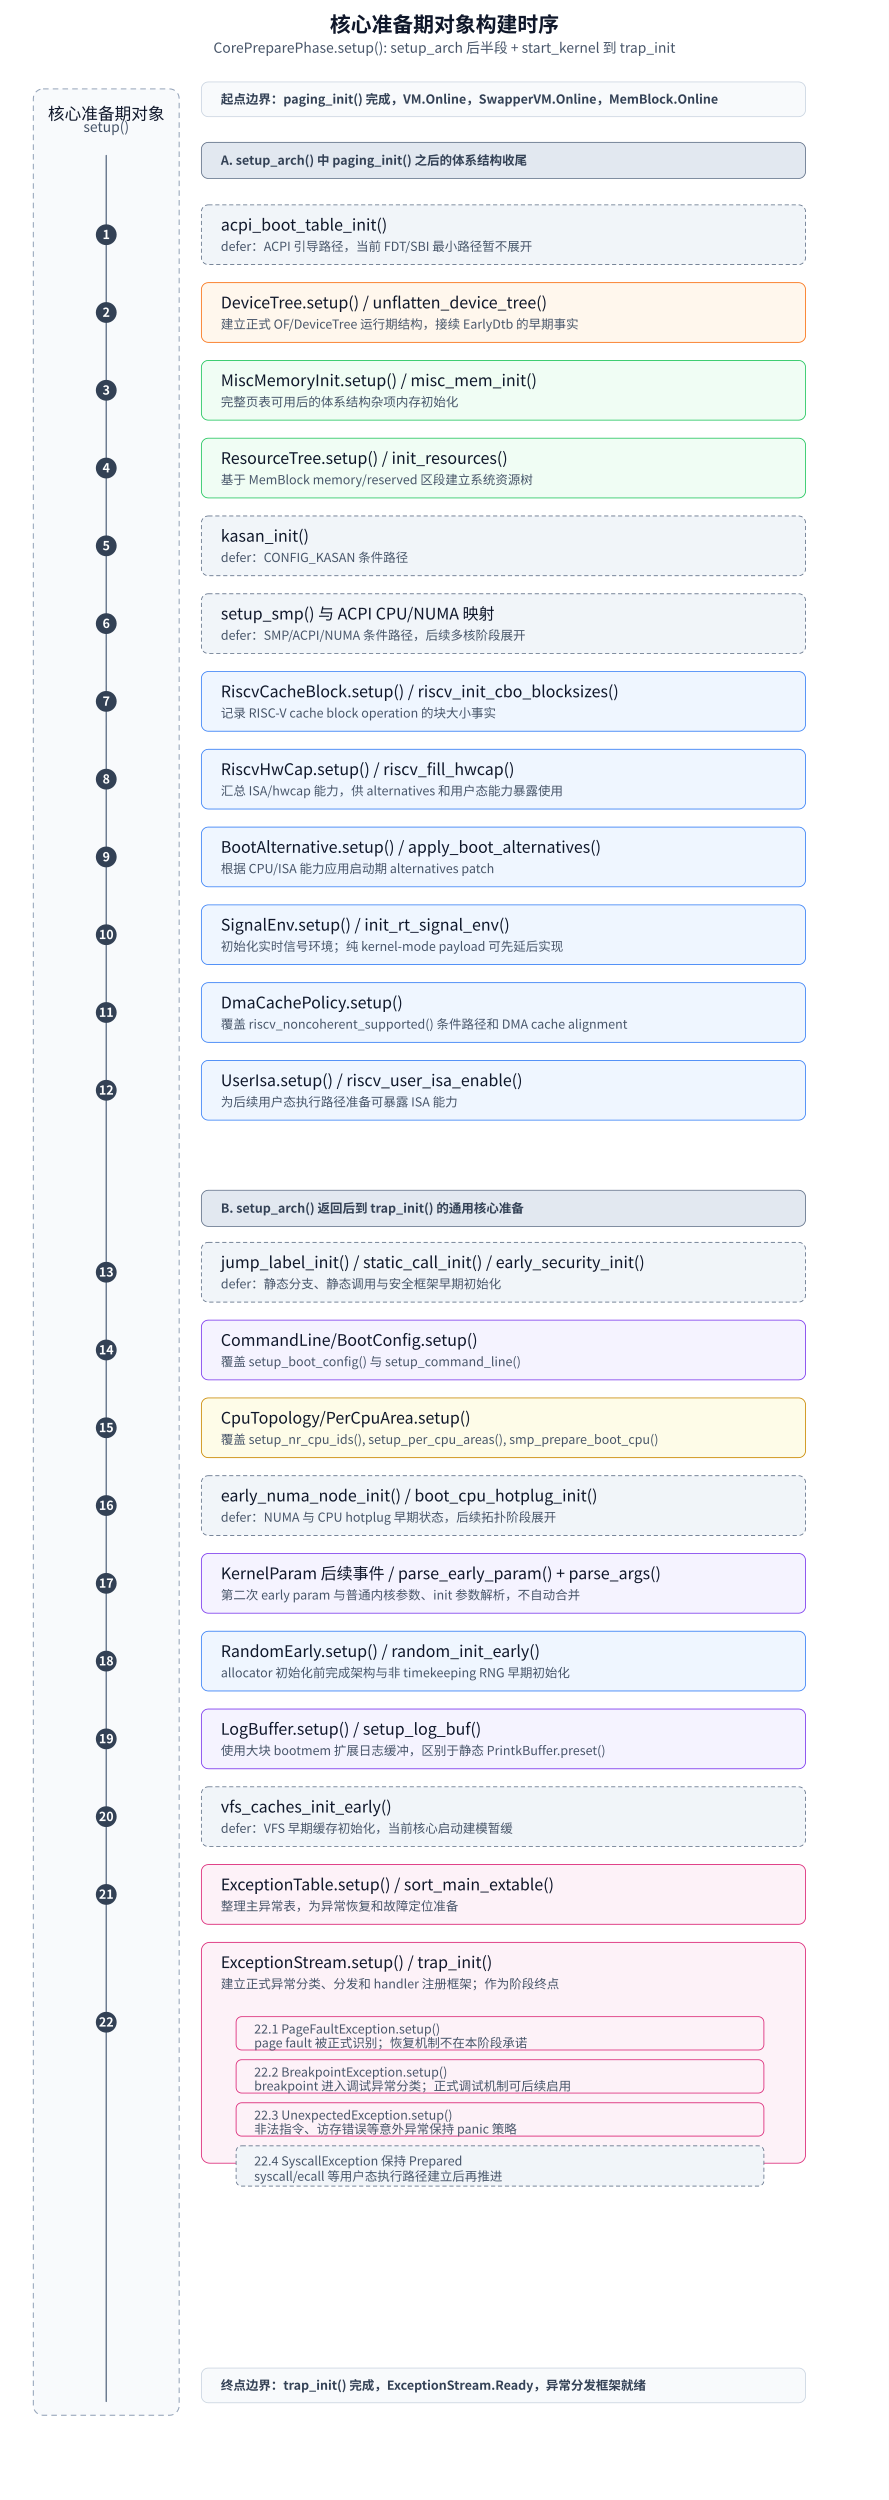
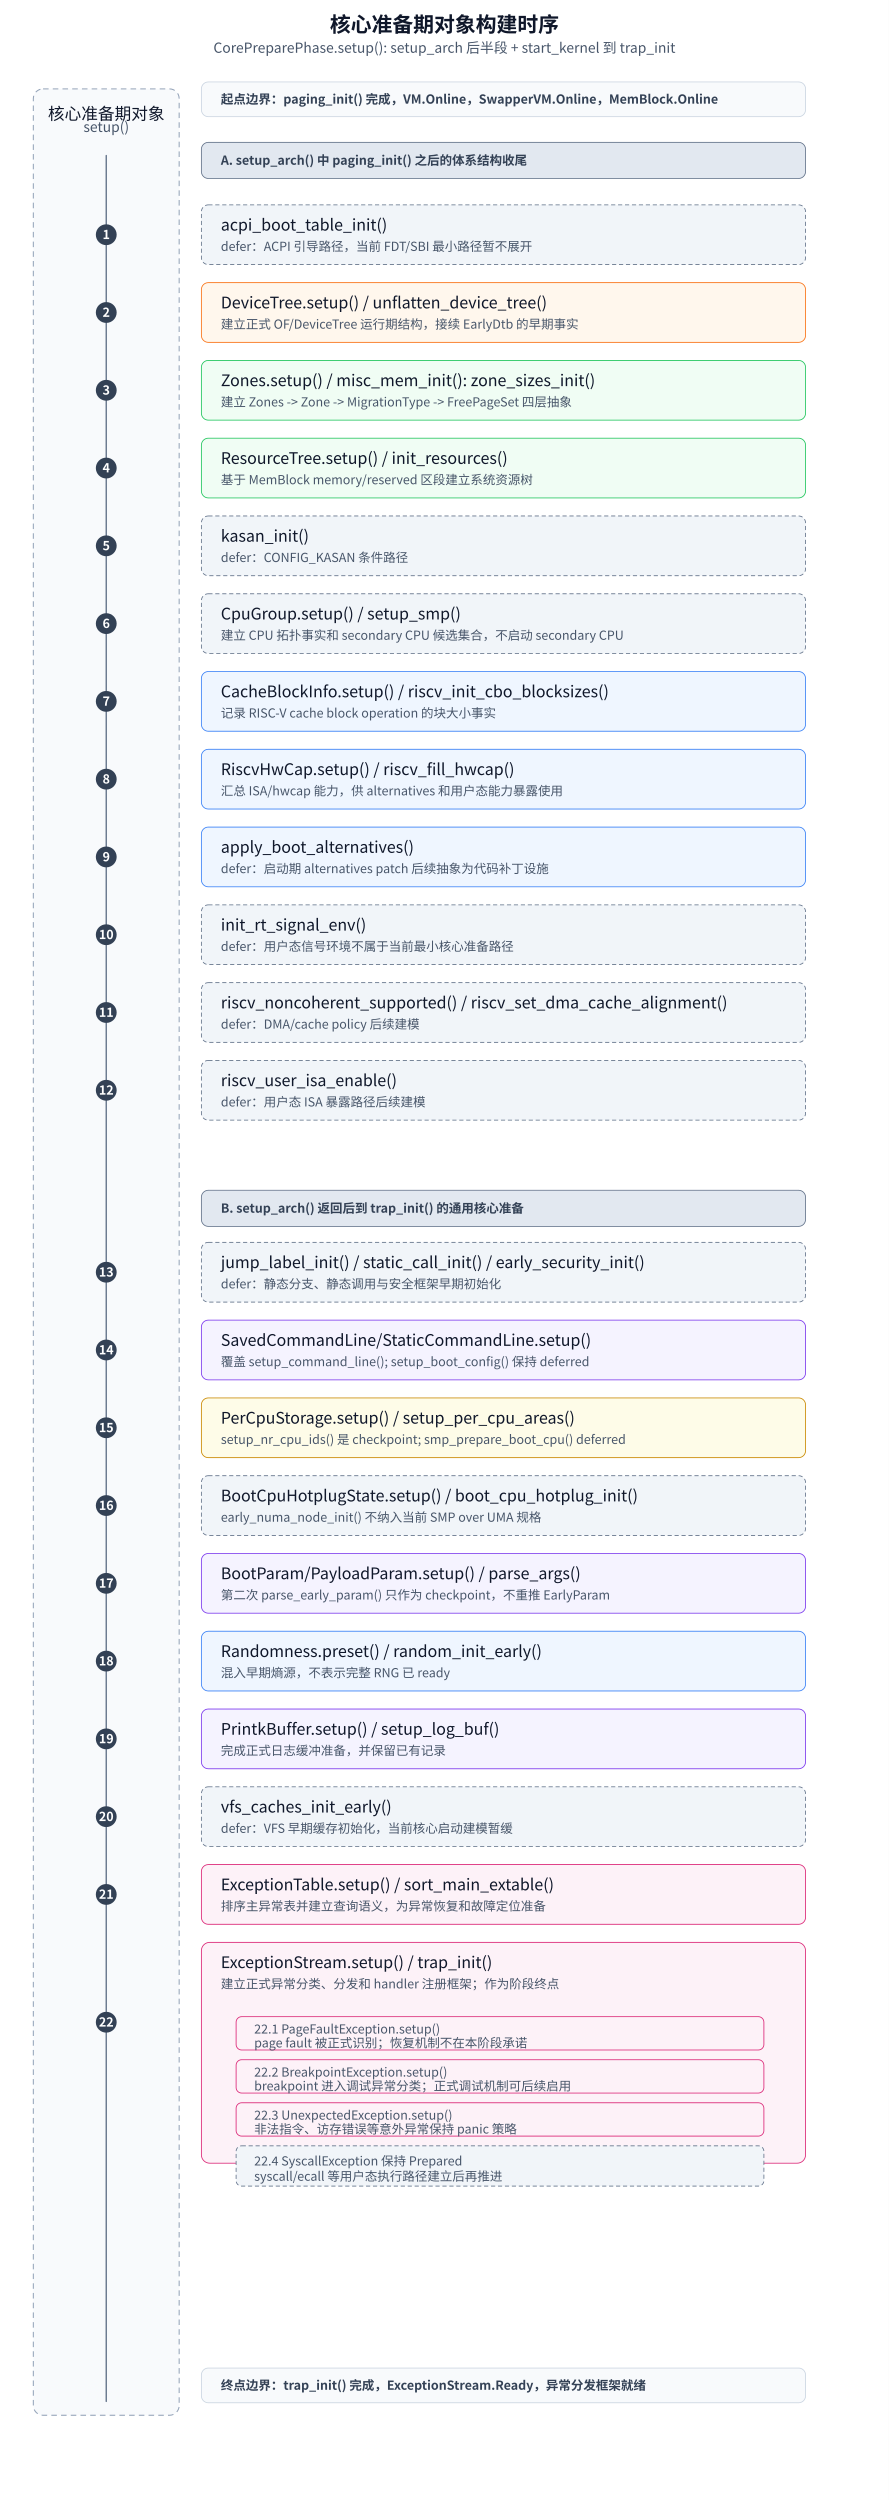
<svg xmlns="http://www.w3.org/2000/svg" width="1280" height="3600" viewBox="0 0 1280 3600" role="img" aria-labelledby="title desc">
  <defs>
    <style>
      text {
        font-family: "Microsoft YaHei", "Noto Sans CJK SC", "Source Han Sans SC", Arial, sans-serif;
        fill: #0f172a;
      }
      .title { font-size: 30px; font-weight: 600; }
      .subtitle { font-size: 20px; fill: #475569; }
      .lane { fill: #f8fafc; stroke: #94a3b8; stroke-width: 1.5; stroke-dasharray: 8 6; }
      .box { fill: #ffffff; stroke: #334155; stroke-width: 1.2; }
      .stage { fill: #f8fafc; stroke: #cbd5e1; stroke-width: 1.2; }
      .platform { fill: #fff7ed; stroke: #f97316; }
      .memory { fill: #f0fdf4; stroke: #22c55e; }
      .arch { fill: #eff6ff; stroke: #3b82f6; }
      .cpu { fill: #fefce8; stroke: #ca8a04; }
      .param { fill: #f5f3ff; stroke: #7c3aed; }
      .trap { fill: #fdf2f8; stroke: #db2777; }
      .defer { fill: #f1f5f9; stroke: #64748b; stroke-dasharray: 6 4; }
      .obj { font-size: 24px; font-weight: 500; dominant-baseline: middle; }
      .line1 { font-size: 23px; font-weight: 500; dominant-baseline: middle; }
      .line2 { font-size: 18px; fill: #475569; dominant-baseline: middle; }
      .boundary { font-size: 18px; font-weight: 600; fill: #334155; dominant-baseline: middle; }
      .num { font-size: 18px; font-weight: 600; fill: #ffffff; text-anchor: middle; dominant-baseline: middle; }
      .timeline { stroke: #64748b; stroke-width: 2; stroke-linecap: round; }
      .dot { fill: #334155; }
      .split { fill: #e2e8f0; stroke: #64748b; stroke-width: 1.2; }
    </style>
  </defs>
  <rect x="0" y="0" width="1280" height="3600" fill="#ffffff" />
  <text x="640" y="46" text-anchor="middle" class="title">核心准备期对象构建时序</text>
  <text x="640" y="76" text-anchor="middle" class="subtitle">CorePreparePhase.setup(): setup_arch 后半段 + start_kernel 到 trap_init</text>
  <rect x="48" y="128" width="210" height="3350" rx="14" class="lane" />
  <text x="153" y="164" text-anchor="middle" class="obj">核心准备期对象</text>
  <text x="153" y="190" text-anchor="middle" class="subtitle">setup()</text>
  <line x1="153" y1="224" x2="153" y2="3458" class="timeline" />
  <rect x="290" y="118" width="870" height="50" rx="10" class="stage" />
  <text x="318" y="143" class="boundary">起点边界：paging_init() 完成，VM.Online，SwapperVM.Online，MemBlock.Online</text>
  <rect x="290" y="205" width="870" height="52" rx="10" class="split" />
  <text x="318" y="231" class="boundary">A. setup_arch() 中 paging_init() 之后的体系结构收尾</text>
  <g transform="translate(0 90)">
    <circle cx="153" cy="248" r="15" class="dot" />
    <text x="153" y="248" class="num">1</text>
    <rect x="290" y="205" width="870" height="86" rx="10" class="box defer" />
    <text x="318" y="234" class="line1">acpi_boot_table_init()</text>
    <text x="318" y="265" class="line2">defer：ACPI 引导路径，当前 FDT/SBI 最小路径暂不展开</text>
  </g>
  <g transform="translate(0 202)">
    <circle cx="153" cy="248" r="15" class="dot" />
    <text x="153" y="248" class="num">2</text>
    <rect x="290" y="205" width="870" height="86" rx="10" class="box platform" />
    <text x="318" y="234" class="line1">DeviceTree.setup() / unflatten_device_tree()</text>
    <text x="318" y="265" class="line2">建立正式 OF/DeviceTree 运行期结构，接续 EarlyDtb 的早期事实</text>
  </g>
  <g transform="translate(0 314)">
    <circle cx="153" cy="248" r="15" class="dot" />
    <text x="153" y="248" class="num">3</text>
    <rect x="290" y="205" width="870" height="86" rx="10" class="box memory" />
-     <text x="318" y="234" class="line1">MiscMemoryInit.setup() / misc_mem_init()</text>
-     <text x="318" y="265" class="line2">完整页表可用后的体系结构杂项内存初始化</text>
+     <text x="318" y="234" class="line1">Zones.setup() / misc_mem_init(): zone_sizes_init()</text>
+     <text x="318" y="265" class="line2">建立 Zones -&gt; Zone -&gt; MigrationType -&gt; FreePageSet 四层抽象</text>
  </g>
  <g transform="translate(0 426)">
    <circle cx="153" cy="248" r="15" class="dot" />
    <text x="153" y="248" class="num">4</text>
    <rect x="290" y="205" width="870" height="86" rx="10" class="box memory" />
    <text x="318" y="234" class="line1">ResourceTree.setup() / init_resources()</text>
    <text x="318" y="265" class="line2">基于 MemBlock memory/reserved 区段建立系统资源树</text>
  </g>
  <g transform="translate(0 538)">
    <circle cx="153" cy="248" r="15" class="dot" />
    <text x="153" y="248" class="num">5</text>
    <rect x="290" y="205" width="870" height="86" rx="10" class="box defer" />
    <text x="318" y="234" class="line1">kasan_init()</text>
    <text x="318" y="265" class="line2">defer：CONFIG_KASAN 条件路径</text>
  </g>
  <g transform="translate(0 650)">
    <circle cx="153" cy="248" r="15" class="dot" />
    <text x="153" y="248" class="num">6</text>
    <rect x="290" y="205" width="870" height="86" rx="10" class="box defer" />
-     <text x="318" y="234" class="line1">setup_smp() 与 ACPI CPU/NUMA 映射</text>
-     <text x="318" y="265" class="line2">defer：SMP/ACPI/NUMA 条件路径，后续多核阶段展开</text>
+     <text x="318" y="234" class="line1">CpuGroup.setup() / setup_smp()</text>
+     <text x="318" y="265" class="line2">建立 CPU 拓扑事实和 secondary CPU 候选集合，不启动 secondary CPU</text>
  </g>
  <g transform="translate(0 762)">
    <circle cx="153" cy="248" r="15" class="dot" />
    <text x="153" y="248" class="num">7</text>
    <rect x="290" y="205" width="870" height="86" rx="10" class="box arch" />
-     <text x="318" y="234" class="line1">RiscvCacheBlock.setup() / riscv_init_cbo_blocksizes()</text>
+     <text x="318" y="234" class="line1">CacheBlockInfo.setup() / riscv_init_cbo_blocksizes()</text>
    <text x="318" y="265" class="line2">记录 RISC-V cache block operation 的块大小事实</text>
  </g>
  <g transform="translate(0 874)">
    <circle cx="153" cy="248" r="15" class="dot" />
    <text x="153" y="248" class="num">8</text>
    <rect x="290" y="205" width="870" height="86" rx="10" class="box arch" />
    <text x="318" y="234" class="line1">RiscvHwCap.setup() / riscv_fill_hwcap()</text>
    <text x="318" y="265" class="line2">汇总 ISA/hwcap 能力，供 alternatives 和用户态能力暴露使用</text>
  </g>
  <g transform="translate(0 986)">
    <circle cx="153" cy="248" r="15" class="dot" />
    <text x="153" y="248" class="num">9</text>
    <rect x="290" y="205" width="870" height="86" rx="10" class="box arch" />
-     <text x="318" y="234" class="line1">BootAlternative.setup() / apply_boot_alternatives()</text>
-     <text x="318" y="265" class="line2">根据 CPU/ISA 能力应用启动期 alternatives patch</text>
+     <text x="318" y="234" class="line1">apply_boot_alternatives()</text>
+     <text x="318" y="265" class="line2">defer：启动期 alternatives patch 后续抽象为代码补丁设施</text>
  </g>
  <g transform="translate(0 1098)">
    <circle cx="153" cy="248" r="15" class="dot" />
    <text x="153" y="248" class="num">10</text>
-     <rect x="290" y="205" width="870" height="86" rx="10" class="box arch" />
-     <text x="318" y="234" class="line1">SignalEnv.setup() / init_rt_signal_env()</text>
-     <text x="318" y="265" class="line2">初始化实时信号环境；纯 kernel-mode payload 可先延后实现</text>
+     <rect x="290" y="205" width="870" height="86" rx="10" class="box defer" />
+     <text x="318" y="234" class="line1">init_rt_signal_env()</text>
+     <text x="318" y="265" class="line2">defer：用户态信号环境不属于当前最小核心准备路径</text>
  </g>
  <g transform="translate(0 1210)">
    <circle cx="153" cy="248" r="15" class="dot" />
    <text x="153" y="248" class="num">11</text>
-     <rect x="290" y="205" width="870" height="86" rx="10" class="box arch" />
-     <text x="318" y="234" class="line1">DmaCachePolicy.setup()</text>
-     <text x="318" y="265" class="line2">覆盖 riscv_noncoherent_supported() 条件路径和 DMA cache alignment</text>
+     <rect x="290" y="205" width="870" height="86" rx="10" class="box defer" />
+     <text x="318" y="234" class="line1">riscv_noncoherent_supported() / riscv_set_dma_cache_alignment()</text>
+     <text x="318" y="265" class="line2">defer：DMA/cache policy 后续建模</text>
  </g>
  <g transform="translate(0 1322)">
    <circle cx="153" cy="248" r="15" class="dot" />
    <text x="153" y="248" class="num">12</text>
-     <rect x="290" y="205" width="870" height="86" rx="10" class="box arch" />
-     <text x="318" y="234" class="line1">UserIsa.setup() / riscv_user_isa_enable()</text>
-     <text x="318" y="265" class="line2">为后续用户态执行路径准备可暴露 ISA 能力</text>
+     <rect x="290" y="205" width="870" height="86" rx="10" class="box defer" />
+     <text x="318" y="234" class="line1">riscv_user_isa_enable()</text>
+     <text x="318" y="265" class="line2">defer：用户态 ISA 暴露路径后续建模</text>
  </g>
  <rect x="290" y="1714" width="870" height="52" rx="10" class="split" />
  <text x="318" y="1740" class="boundary">B. setup_arch() 返回后到 trap_init() 的通用核心准备</text>
  <g transform="translate(0 1584)">
    <circle cx="153" cy="248" r="15" class="dot" />
    <text x="153" y="248" class="num">13</text>
    <rect x="290" y="205" width="870" height="86" rx="10" class="box defer" />
    <text x="318" y="234" class="line1">jump_label_init() / static_call_init() / early_security_init()</text>
    <text x="318" y="265" class="line2">defer：静态分支、静态调用与安全框架早期初始化</text>
  </g>
  <g transform="translate(0 1696)">
    <circle cx="153" cy="248" r="15" class="dot" />
    <text x="153" y="248" class="num">14</text>
    <rect x="290" y="205" width="870" height="86" rx="10" class="box param" />
-     <text x="318" y="234" class="line1">CommandLine/BootConfig.setup()</text>
-     <text x="318" y="265" class="line2">覆盖 setup_boot_config() 与 setup_command_line()</text>
+     <text x="318" y="234" class="line1">SavedCommandLine/StaticCommandLine.setup()</text>
+     <text x="318" y="265" class="line2">覆盖 setup_command_line(); setup_boot_config() 保持 deferred</text>
  </g>
  <g transform="translate(0 1808)">
    <circle cx="153" cy="248" r="15" class="dot" />
    <text x="153" y="248" class="num">15</text>
    <rect x="290" y="205" width="870" height="86" rx="10" class="box cpu" />
-     <text x="318" y="234" class="line1">CpuTopology/PerCpuArea.setup()</text>
-     <text x="318" y="265" class="line2">覆盖 setup_nr_cpu_ids(), setup_per_cpu_areas(), smp_prepare_boot_cpu()</text>
+     <text x="318" y="234" class="line1">PerCpuStorage.setup() / setup_per_cpu_areas()</text>
+     <text x="318" y="265" class="line2">setup_nr_cpu_ids() 是 checkpoint; smp_prepare_boot_cpu() deferred</text>
  </g>
  <g transform="translate(0 1920)">
    <circle cx="153" cy="248" r="15" class="dot" />
    <text x="153" y="248" class="num">16</text>
    <rect x="290" y="205" width="870" height="86" rx="10" class="box defer" />
-     <text x="318" y="234" class="line1">early_numa_node_init() / boot_cpu_hotplug_init()</text>
-     <text x="318" y="265" class="line2">defer：NUMA 与 CPU hotplug 早期状态，后续拓扑阶段展开</text>
+     <text x="318" y="234" class="line1">BootCpuHotplugState.setup() / boot_cpu_hotplug_init()</text>
+     <text x="318" y="265" class="line2">early_numa_node_init() 不纳入当前 SMP over UMA 规格</text>
  </g>
  <g transform="translate(0 2032)">
    <circle cx="153" cy="248" r="15" class="dot" />
    <text x="153" y="248" class="num">17</text>
    <rect x="290" y="205" width="870" height="86" rx="10" class="box param" />
-     <text x="318" y="234" class="line1">KernelParam 后续事件 / parse_early_param() + parse_args()</text>
-     <text x="318" y="265" class="line2">第二次 early param 与普通内核参数、init 参数解析，不自动合并</text>
+     <text x="318" y="234" class="line1">BootParam/PayloadParam.setup() / parse_args()</text>
+     <text x="318" y="265" class="line2">第二次 parse_early_param() 只作为 checkpoint，不重推 EarlyParam</text>
  </g>
  <g transform="translate(0 2144)">
    <circle cx="153" cy="248" r="15" class="dot" />
    <text x="153" y="248" class="num">18</text>
    <rect x="290" y="205" width="870" height="86" rx="10" class="box arch" />
-     <text x="318" y="234" class="line1">RandomEarly.setup() / random_init_early()</text>
-     <text x="318" y="265" class="line2">allocator 初始化前完成架构与非 timekeeping RNG 早期初始化</text>
+     <text x="318" y="234" class="line1">Randomness.preset() / random_init_early()</text>
+     <text x="318" y="265" class="line2">混入早期熵源，不表示完整 RNG 已 ready</text>
  </g>
  <g transform="translate(0 2256)">
    <circle cx="153" cy="248" r="15" class="dot" />
    <text x="153" y="248" class="num">19</text>
    <rect x="290" y="205" width="870" height="86" rx="10" class="box param" />
-     <text x="318" y="234" class="line1">LogBuffer.setup() / setup_log_buf()</text>
-     <text x="318" y="265" class="line2">使用大块 bootmem 扩展日志缓冲，区别于静态 PrintkBuffer.preset()</text>
+     <text x="318" y="234" class="line1">PrintkBuffer.setup() / setup_log_buf()</text>
+     <text x="318" y="265" class="line2">完成正式日志缓冲准备，并保留已有记录</text>
  </g>
  <g transform="translate(0 2368)">
    <circle cx="153" cy="248" r="15" class="dot" />
    <text x="153" y="248" class="num">20</text>
    <rect x="290" y="205" width="870" height="86" rx="10" class="box defer" />
    <text x="318" y="234" class="line1">vfs_caches_init_early()</text>
    <text x="318" y="265" class="line2">defer：VFS 早期缓存初始化，当前核心启动建模暂缓</text>
  </g>
  <g transform="translate(0 2480)">
    <circle cx="153" cy="248" r="15" class="dot" />
    <text x="153" y="248" class="num">21</text>
    <rect x="290" y="205" width="870" height="86" rx="10" class="box trap" />
    <text x="318" y="234" class="line1">ExceptionTable.setup() / sort_main_extable()</text>
-     <text x="318" y="265" class="line2">整理主异常表，为异常恢复和故障定位准备</text>
+     <text x="318" y="265" class="line2">排序主异常表并建立查询语义，为异常恢复和故障定位准备</text>
  </g>
  <g transform="translate(0 2592)">
    <circle cx="153" cy="320" r="15" class="dot" />
    <text x="153" y="320" class="num">22</text>
    <rect x="290" y="205" width="870" height="318" rx="12" class="box trap" />
    <text x="318" y="234" class="line1">ExceptionStream.setup() / trap_init()</text>
    <text x="318" y="265" class="line2">建立正式异常分类、分发和 handler 注册框架；作为阶段终点</text>
    <rect x="340" y="312" width="760" height="48" rx="8" class="box trap" />
    <text x="366" y="330" class="line2">22.1  PageFaultException.setup()</text>
    <text x="366" y="350" class="line2">page fault 被正式识别；恢复机制不在本阶段承诺</text>
    <rect x="340" y="374" width="760" height="48" rx="8" class="box trap" />
    <text x="366" y="392" class="line2">22.2  BreakpointException.setup()</text>
    <text x="366" y="412" class="line2">breakpoint 进入调试异常分类；正式调试机制可后续启用</text>
    <rect x="340" y="436" width="760" height="48" rx="8" class="box trap" />
    <text x="366" y="454" class="line2">22.3  UnexpectedException.setup()</text>
    <text x="366" y="474" class="line2">非法指令、访存错误等意外异常保持 panic 策略</text>
    <rect x="340" y="498" width="760" height="58" rx="8" class="box defer" />
    <text x="366" y="520" class="line2">22.4  SyscallException 保持 Prepared</text>
    <text x="366" y="542" class="line2">syscall/ecall 等用户态执行路径建立后再推进</text>
  </g>
  <rect x="290" y="3410" width="870" height="50" rx="10" class="stage" />
  <text x="318" y="3435" class="boundary">终点边界：trap_init() 完成，ExceptionStream.Ready，异常分发框架就绪</text>
</svg>
